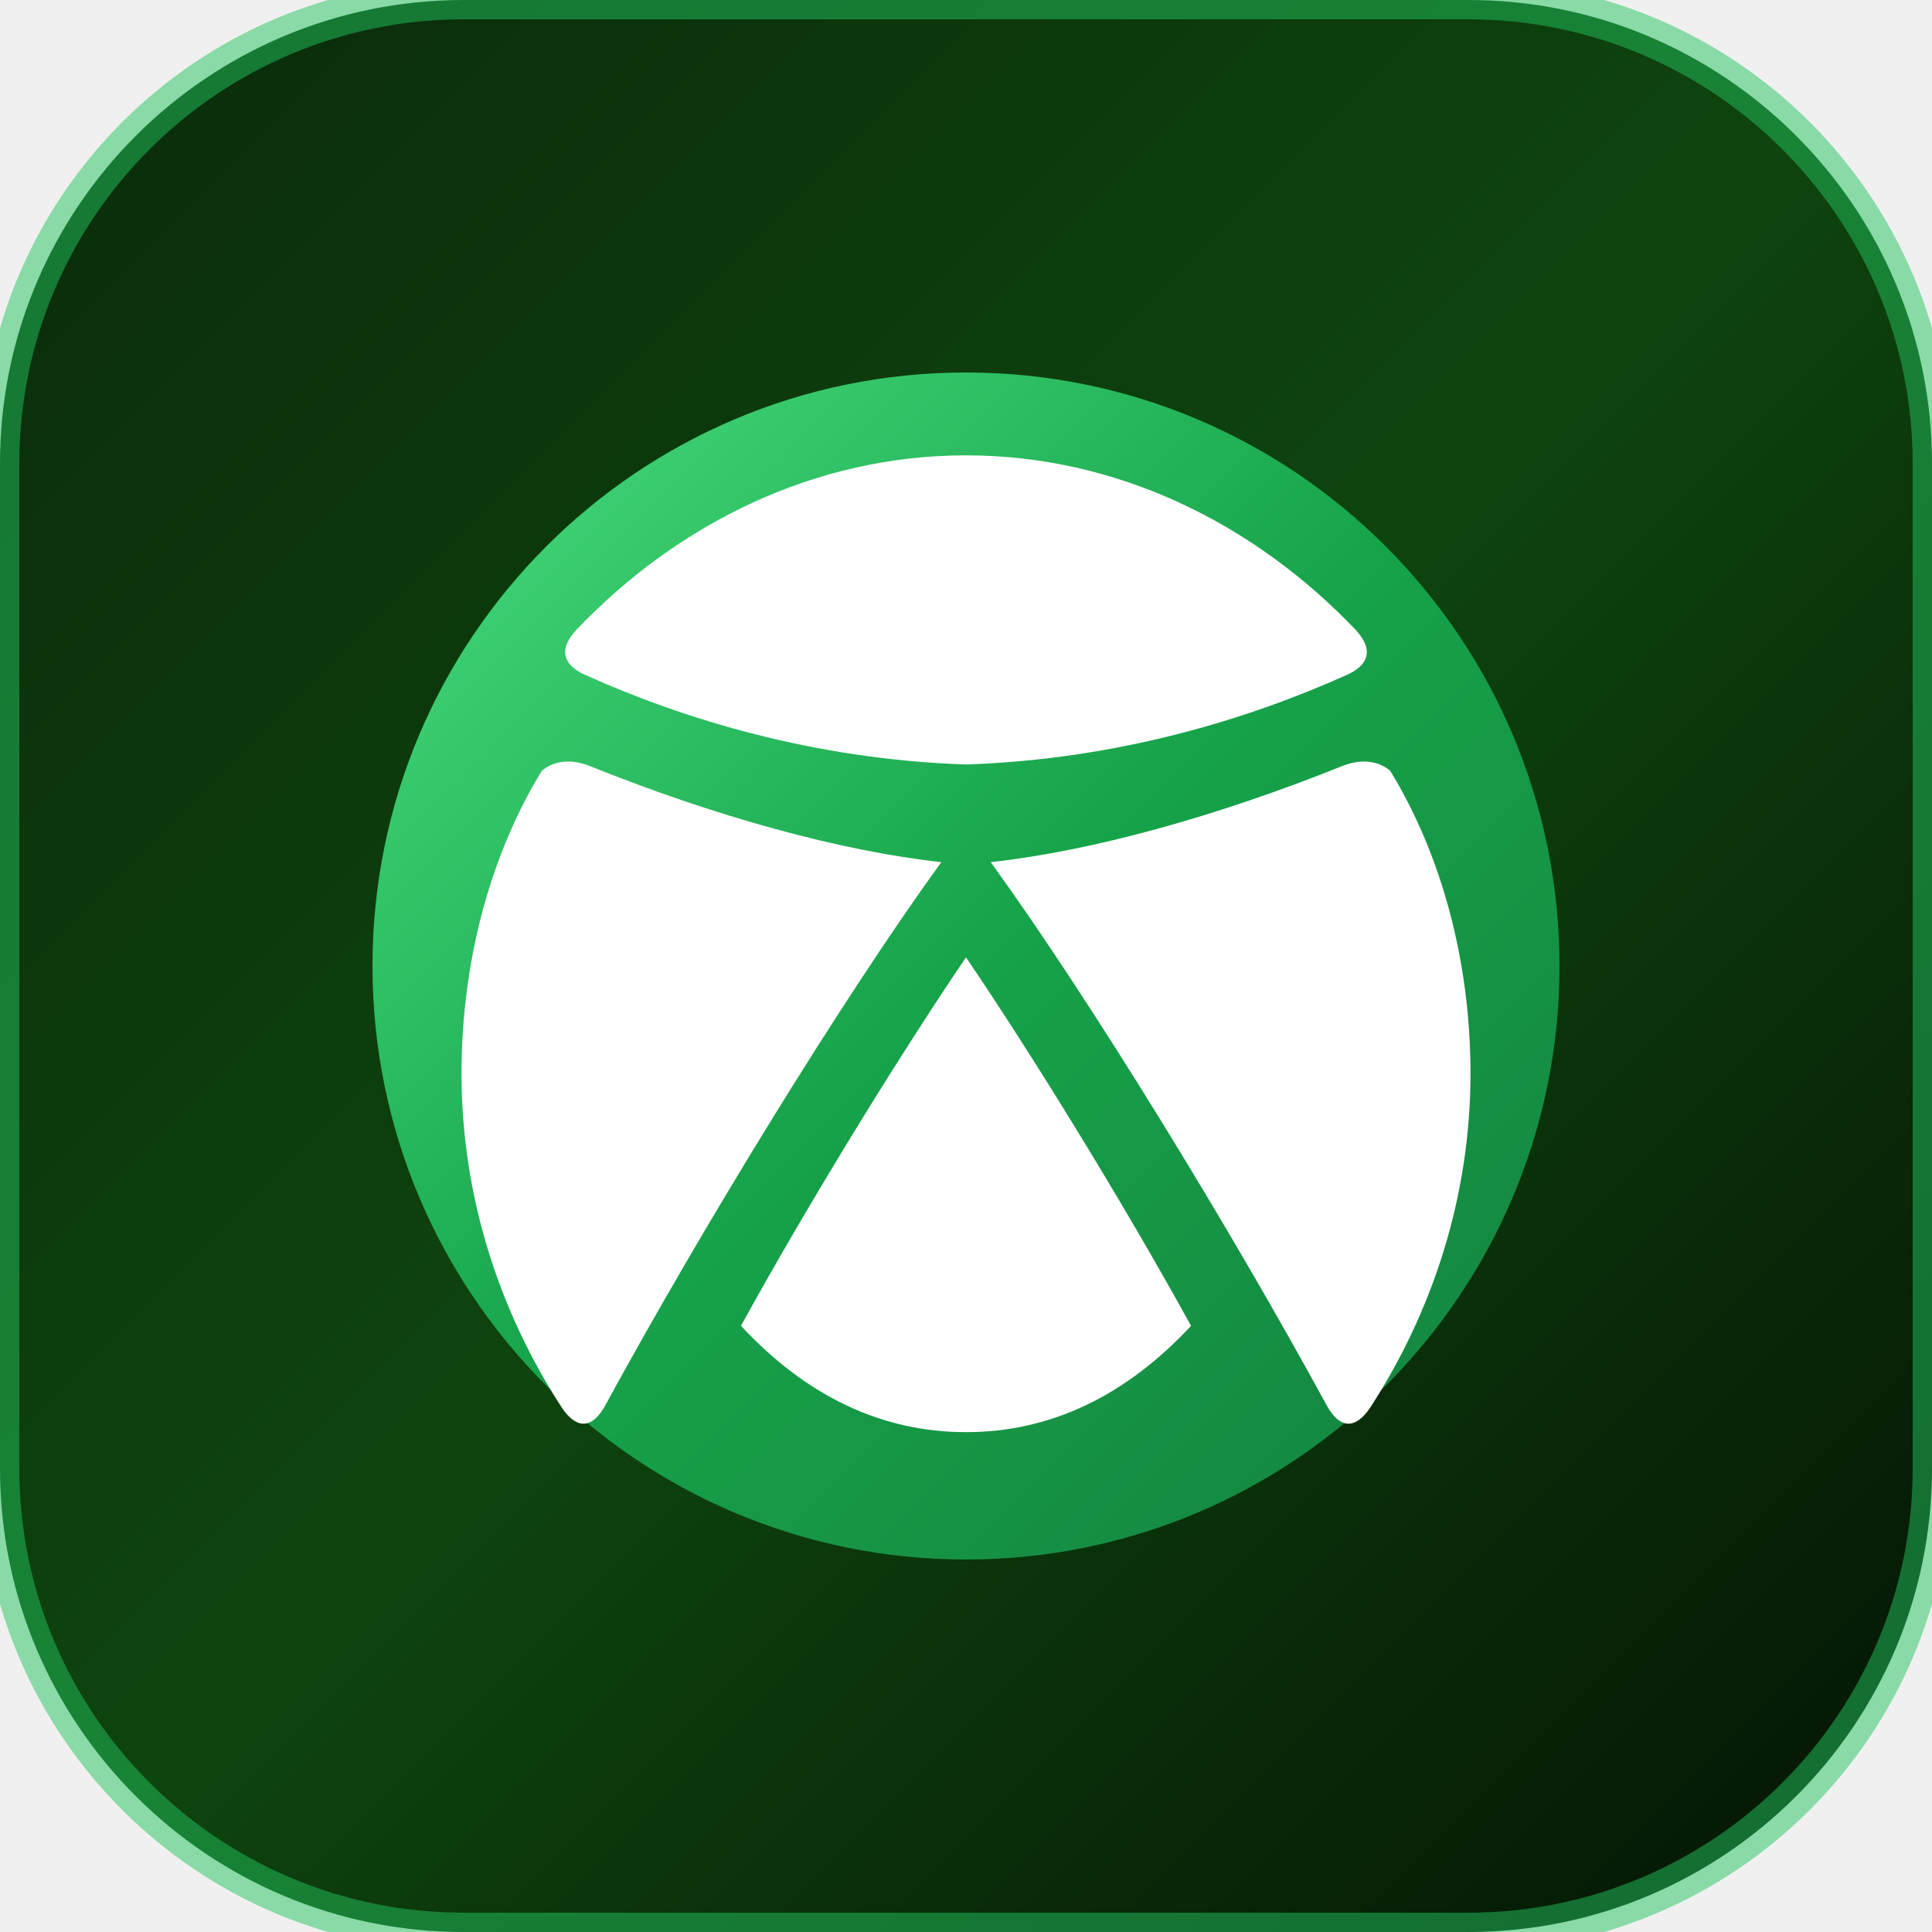
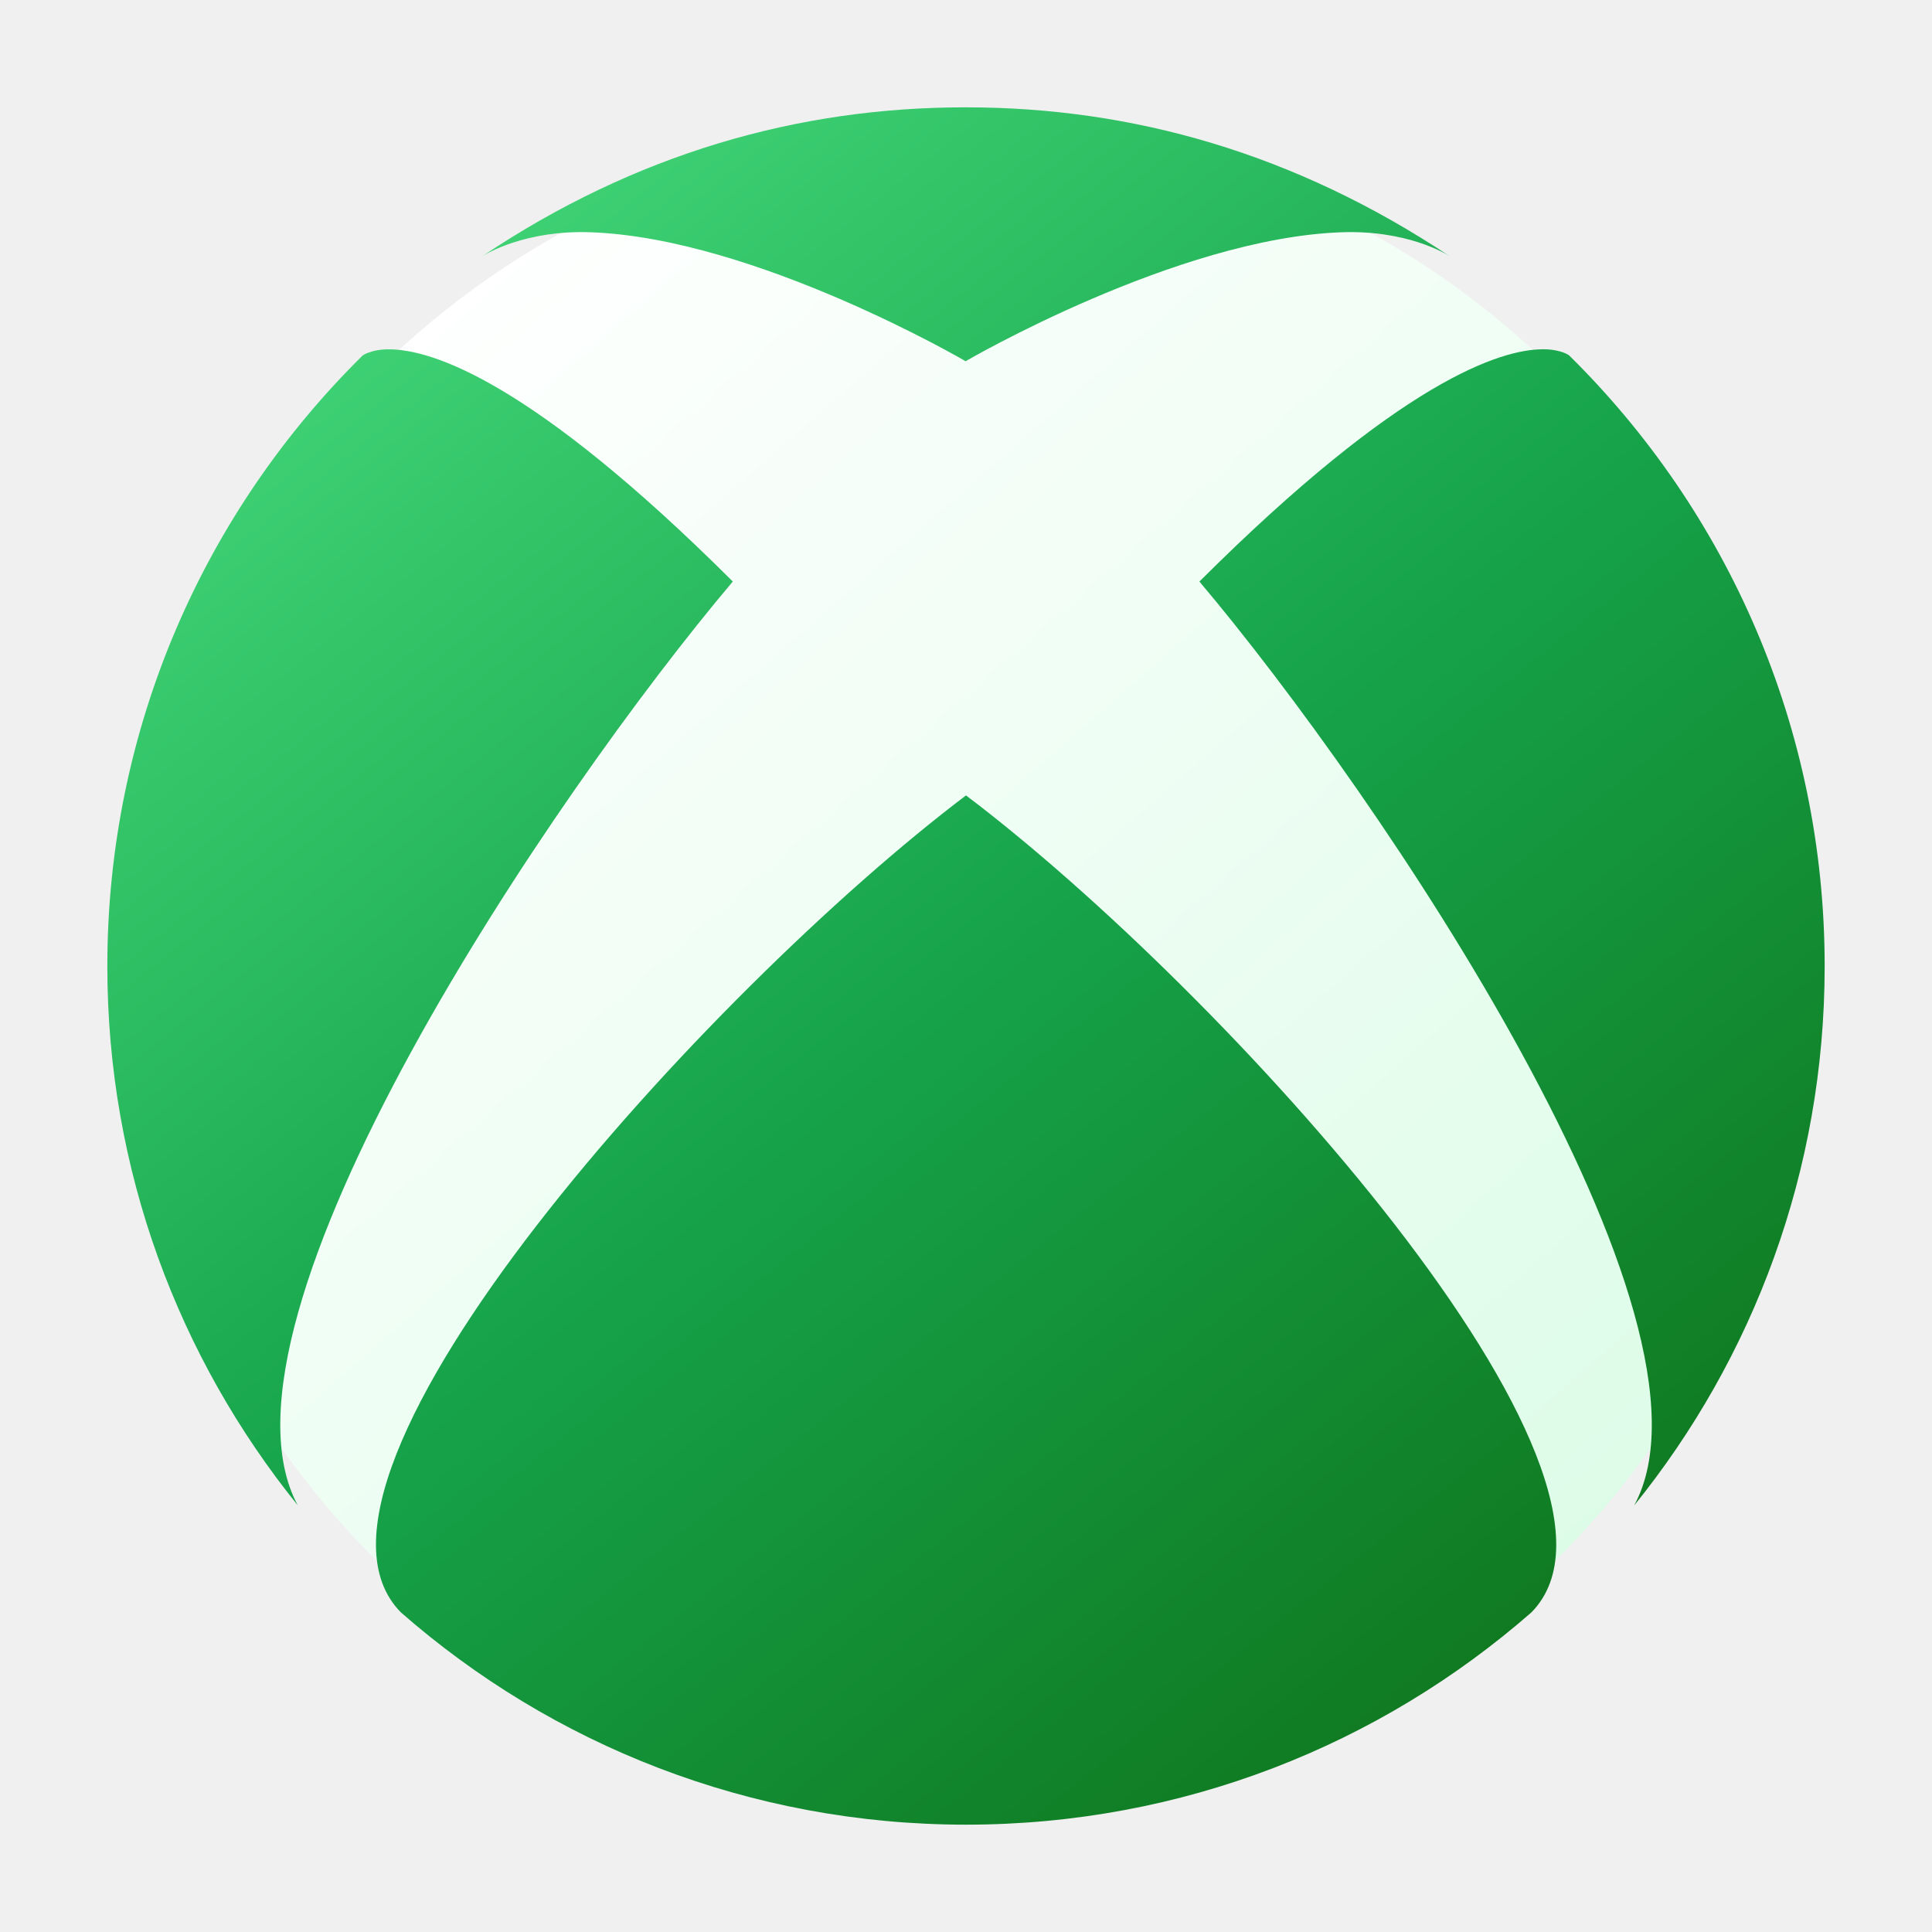
- <svg xmlns="http://www.w3.org/2000/svg" viewBox="0 0 100 100" width="100" height="100">
+ <svg xmlns="http://www.w3.org/2000/svg" viewBox="-1.5 -1.5 27 27" role="img" aria-label="Xbox">
  <defs>
-     <linearGradient id="xbox-bg" x1="0%" y1="0%" x2="100%" y2="100%">
-       <stop offset="0%" stop-color="#0a2a0a" />
-       <stop offset="50%" stop-color="#0e440e" />
-       <stop offset="100%" stop-color="#041204" />
+     <linearGradient id="xboxBg" x1="15%" y1="10%" x2="85%" y2="90%">
+       <stop offset="0%" stop-color="#ffffff" />
+       <stop offset="100%" stop-color="#dcfce7" />
    </linearGradient>
-     <linearGradient id="xbox-green" x1="0%" y1="0%" x2="100%" y2="100%">
+     <linearGradient id="xboxGreen" x1="10%" y1="0%" x2="90%" y2="100%">
      <stop offset="0%" stop-color="#4ade80" />
      <stop offset="50%" stop-color="#16a34a" />
-       <stop offset="100%" stop-color="#15803d" />
+       <stop offset="100%" stop-color="#0e6e15" />
    </linearGradient>
  </defs>
-   <rect width="100" height="100" rx="24" fill="url(#xbox-bg)" stroke="#22c55e" stroke-width="2" stroke-opacity="0.5" />
-   <g transform="translate(18, 18) scale(0.64)">
-     <circle cx="50" cy="50" r="48" fill="url(#xbox-green)" />
-     <path fill="#ffffff" d="M18.5 22.8C26.7 14.2 37.8 8.7 50 8.7s23.3 5.5 31.5 14.1c1.5 1.6 1.1 2.9-.8 3.7-7.8 3.5-18.4 6.8-30.7 7.2-12.3-.4-22.9-3.7-30.7-7.2-1.9-.8-2.3-2.1-.8-3.7zm-2.8 11.4c1.1-.9 2.5-.9 3.8-.4 10.2 4.1 20.3 6.9 28.5 7.8-8.1 11.2-19.3 29.5-27.1 43.8-1.1 2.1-2.4 2.1-3.6.3-5-7.7-8.1-17-8.1-27 0-9.2 2.4-17.8 6.5-24.5zm68.6 0c4.1 6.7 6.5 15.3 6.5 24.5 0 10-3.1 19.3-8.1 27-1.2 1.8-2.5 1.8-3.6-.3-7.8-14.3-19-32.6-27.1-43.8 8.2-.9 18.3-3.7 28.5-7.8 1.3-.5 2.7-.5 3.8.4zM50 49.3c5.3 7.8 12.7 19.8 18.2 29.8C62.9 84.8 56.8 87.7 50 87.7s-12.9-2.9-18.2-8.6c5.5-10 12.9-22 18.2-29.8z" />
-   </g>
+   <circle cx="12" cy="12" r="11.7" fill="url(#xboxBg)" />
+   <path fill="url(#xboxGreen)" d="M4.102 21.033C6.211 22.881 8.977 24 12 24c3.026 0 5.789-1.119 7.902-2.967 1.877-1.912-4.316-8.709-7.902-11.417-3.582 2.708-9.779 9.505-7.898 11.417zm11.16-14.406c2.5 2.961 7.484 10.313 6.076 12.912C23.002 17.48 24 14.861 24 12.004c0-3.34-1.365-6.362-3.57-8.536 0 0-.027-.022-.082-.042-.063-.022-.152-.045-.281-.045-.592 0-1.985.434-4.805 3.246zM3.654 3.426c-.057.02-.082.041-.086.042C1.365 5.642 0 8.664 0 12.004c0 2.854.998 5.473 2.661 7.533-1.401-2.605 3.579-9.951 6.08-12.91-2.82-2.813-4.216-3.245-4.806-3.245-.131 0-.223.021-.281.046v-.002zM12 3.551S9.055 1.828 6.755 1.746c-.903-.033-1.454.295-1.521.339C7.379.646 9.659 0 11.984 0H12c2.334 0 4.605.646 6.766 2.085-.068-.046-.615-.372-1.52-.339C14.946 1.828 12 3.545 12 3.545v.006z" />
</svg>
